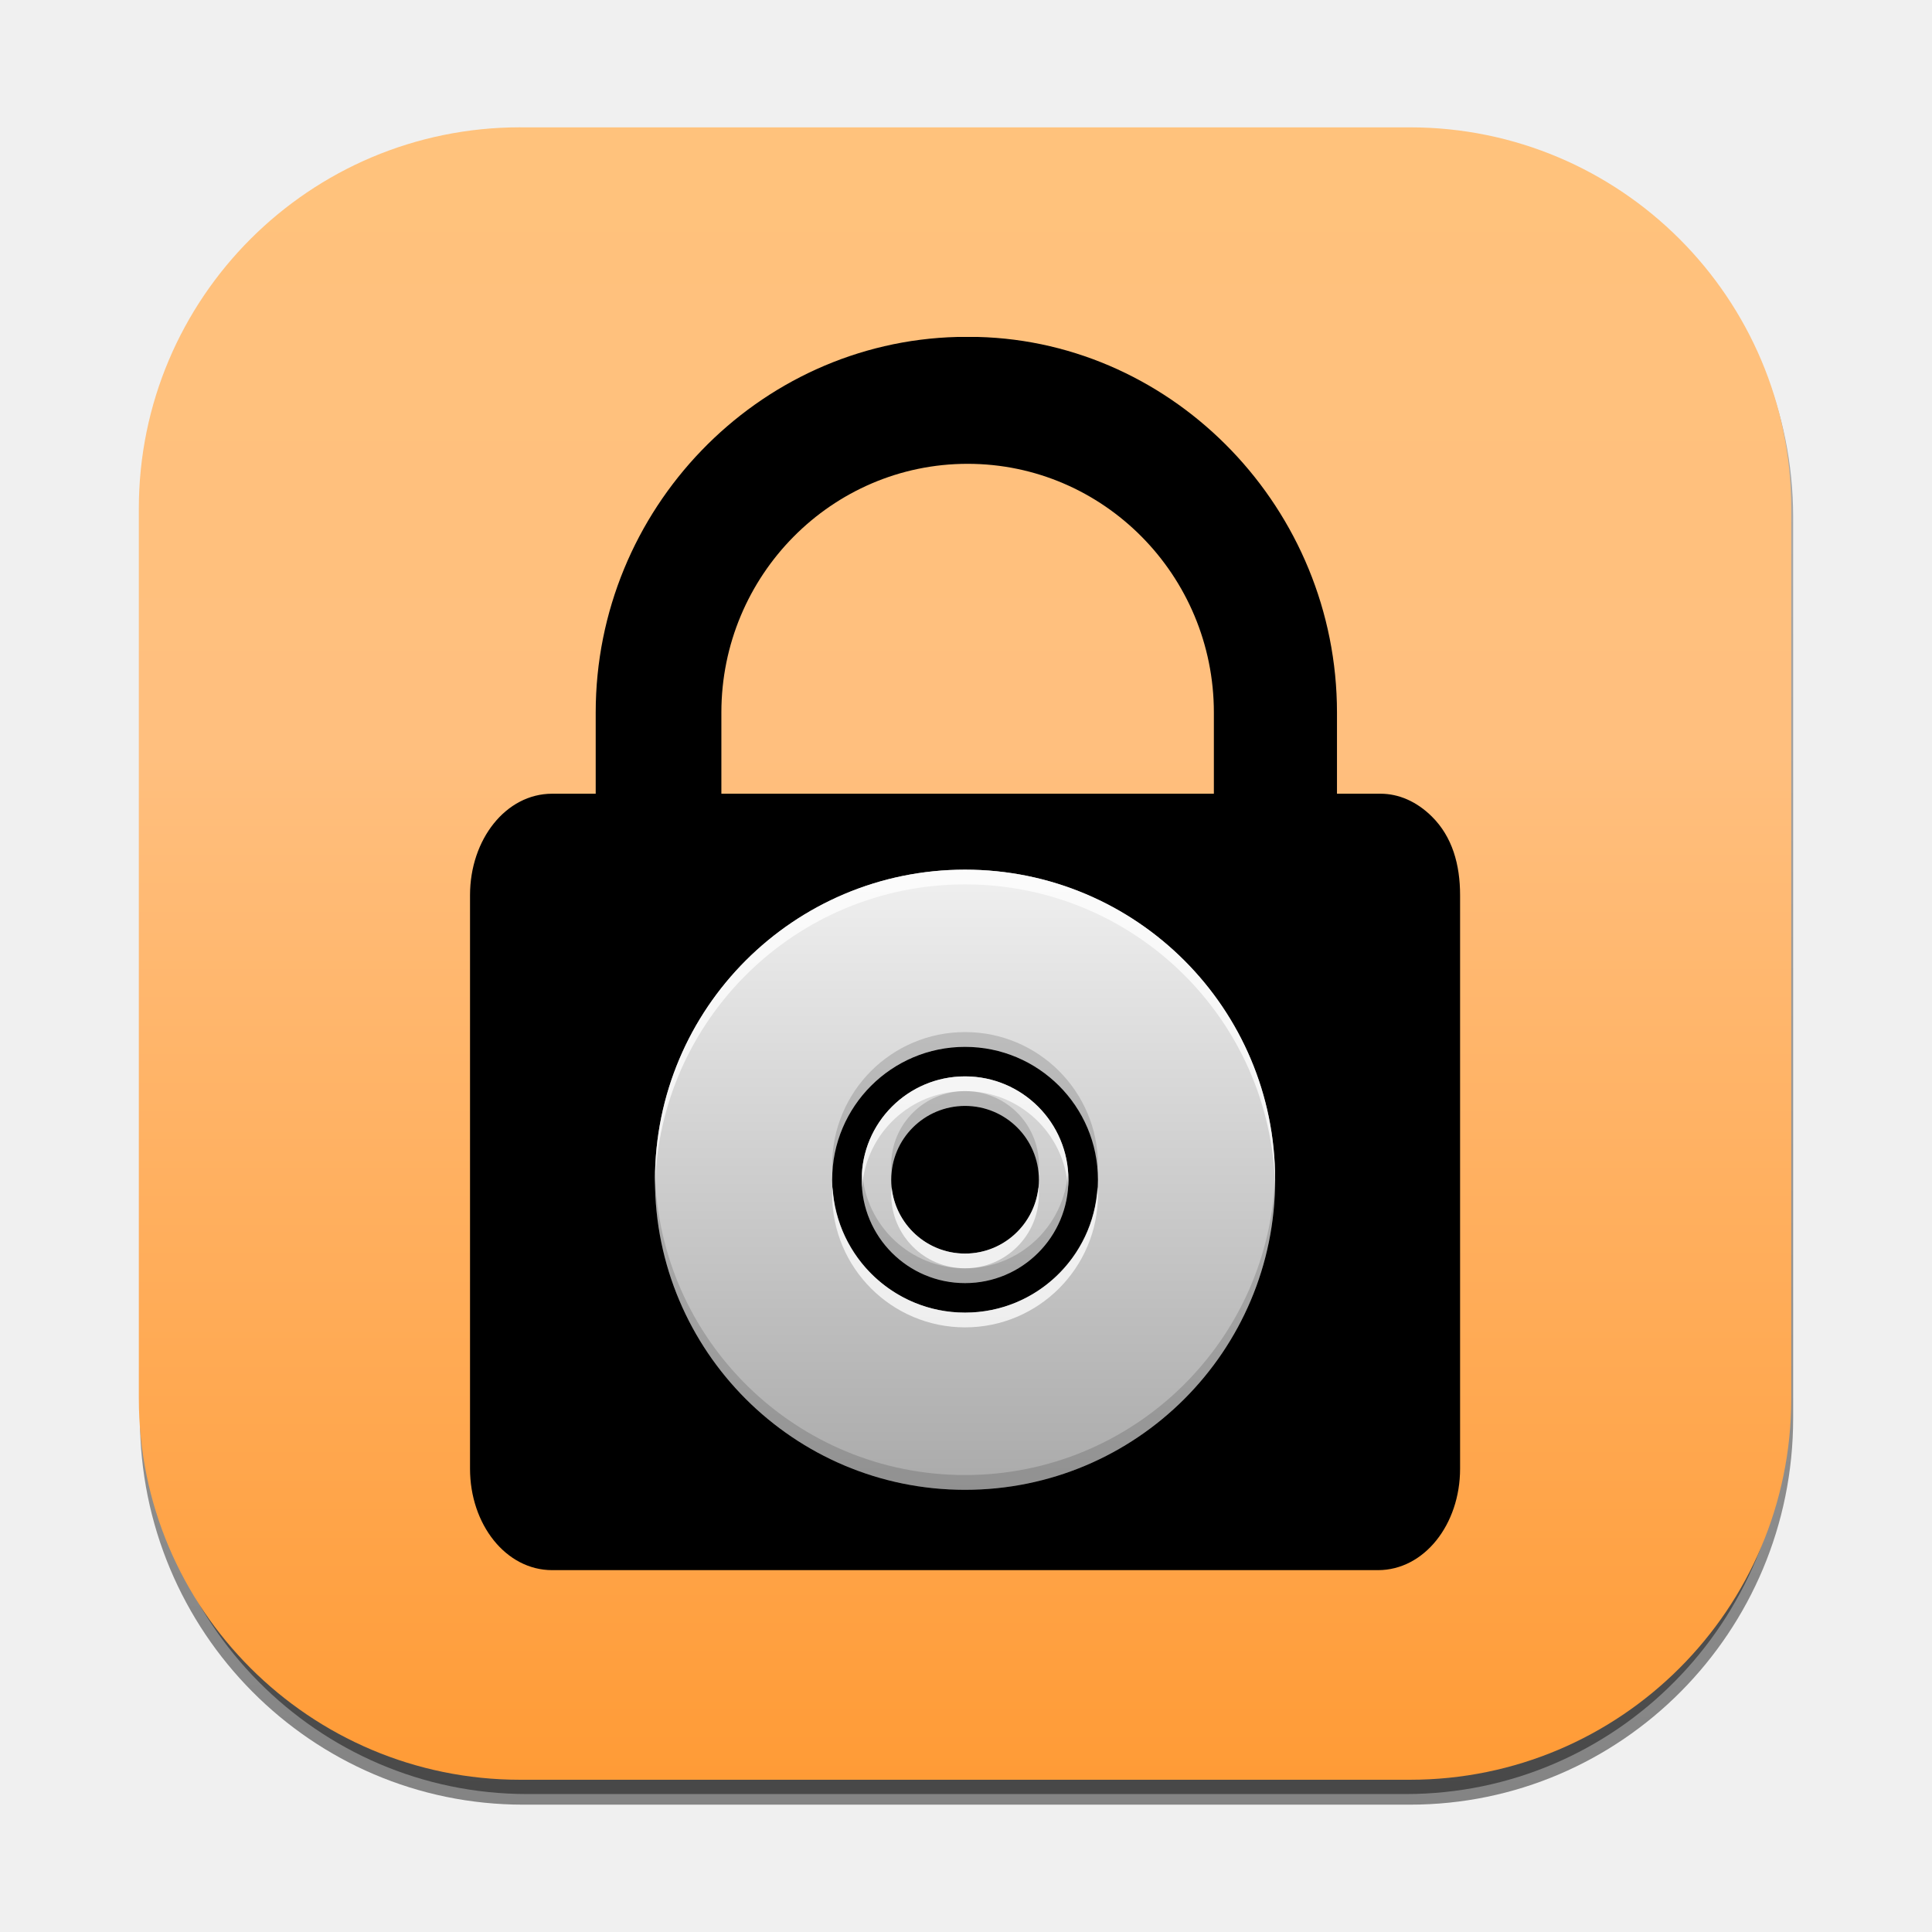
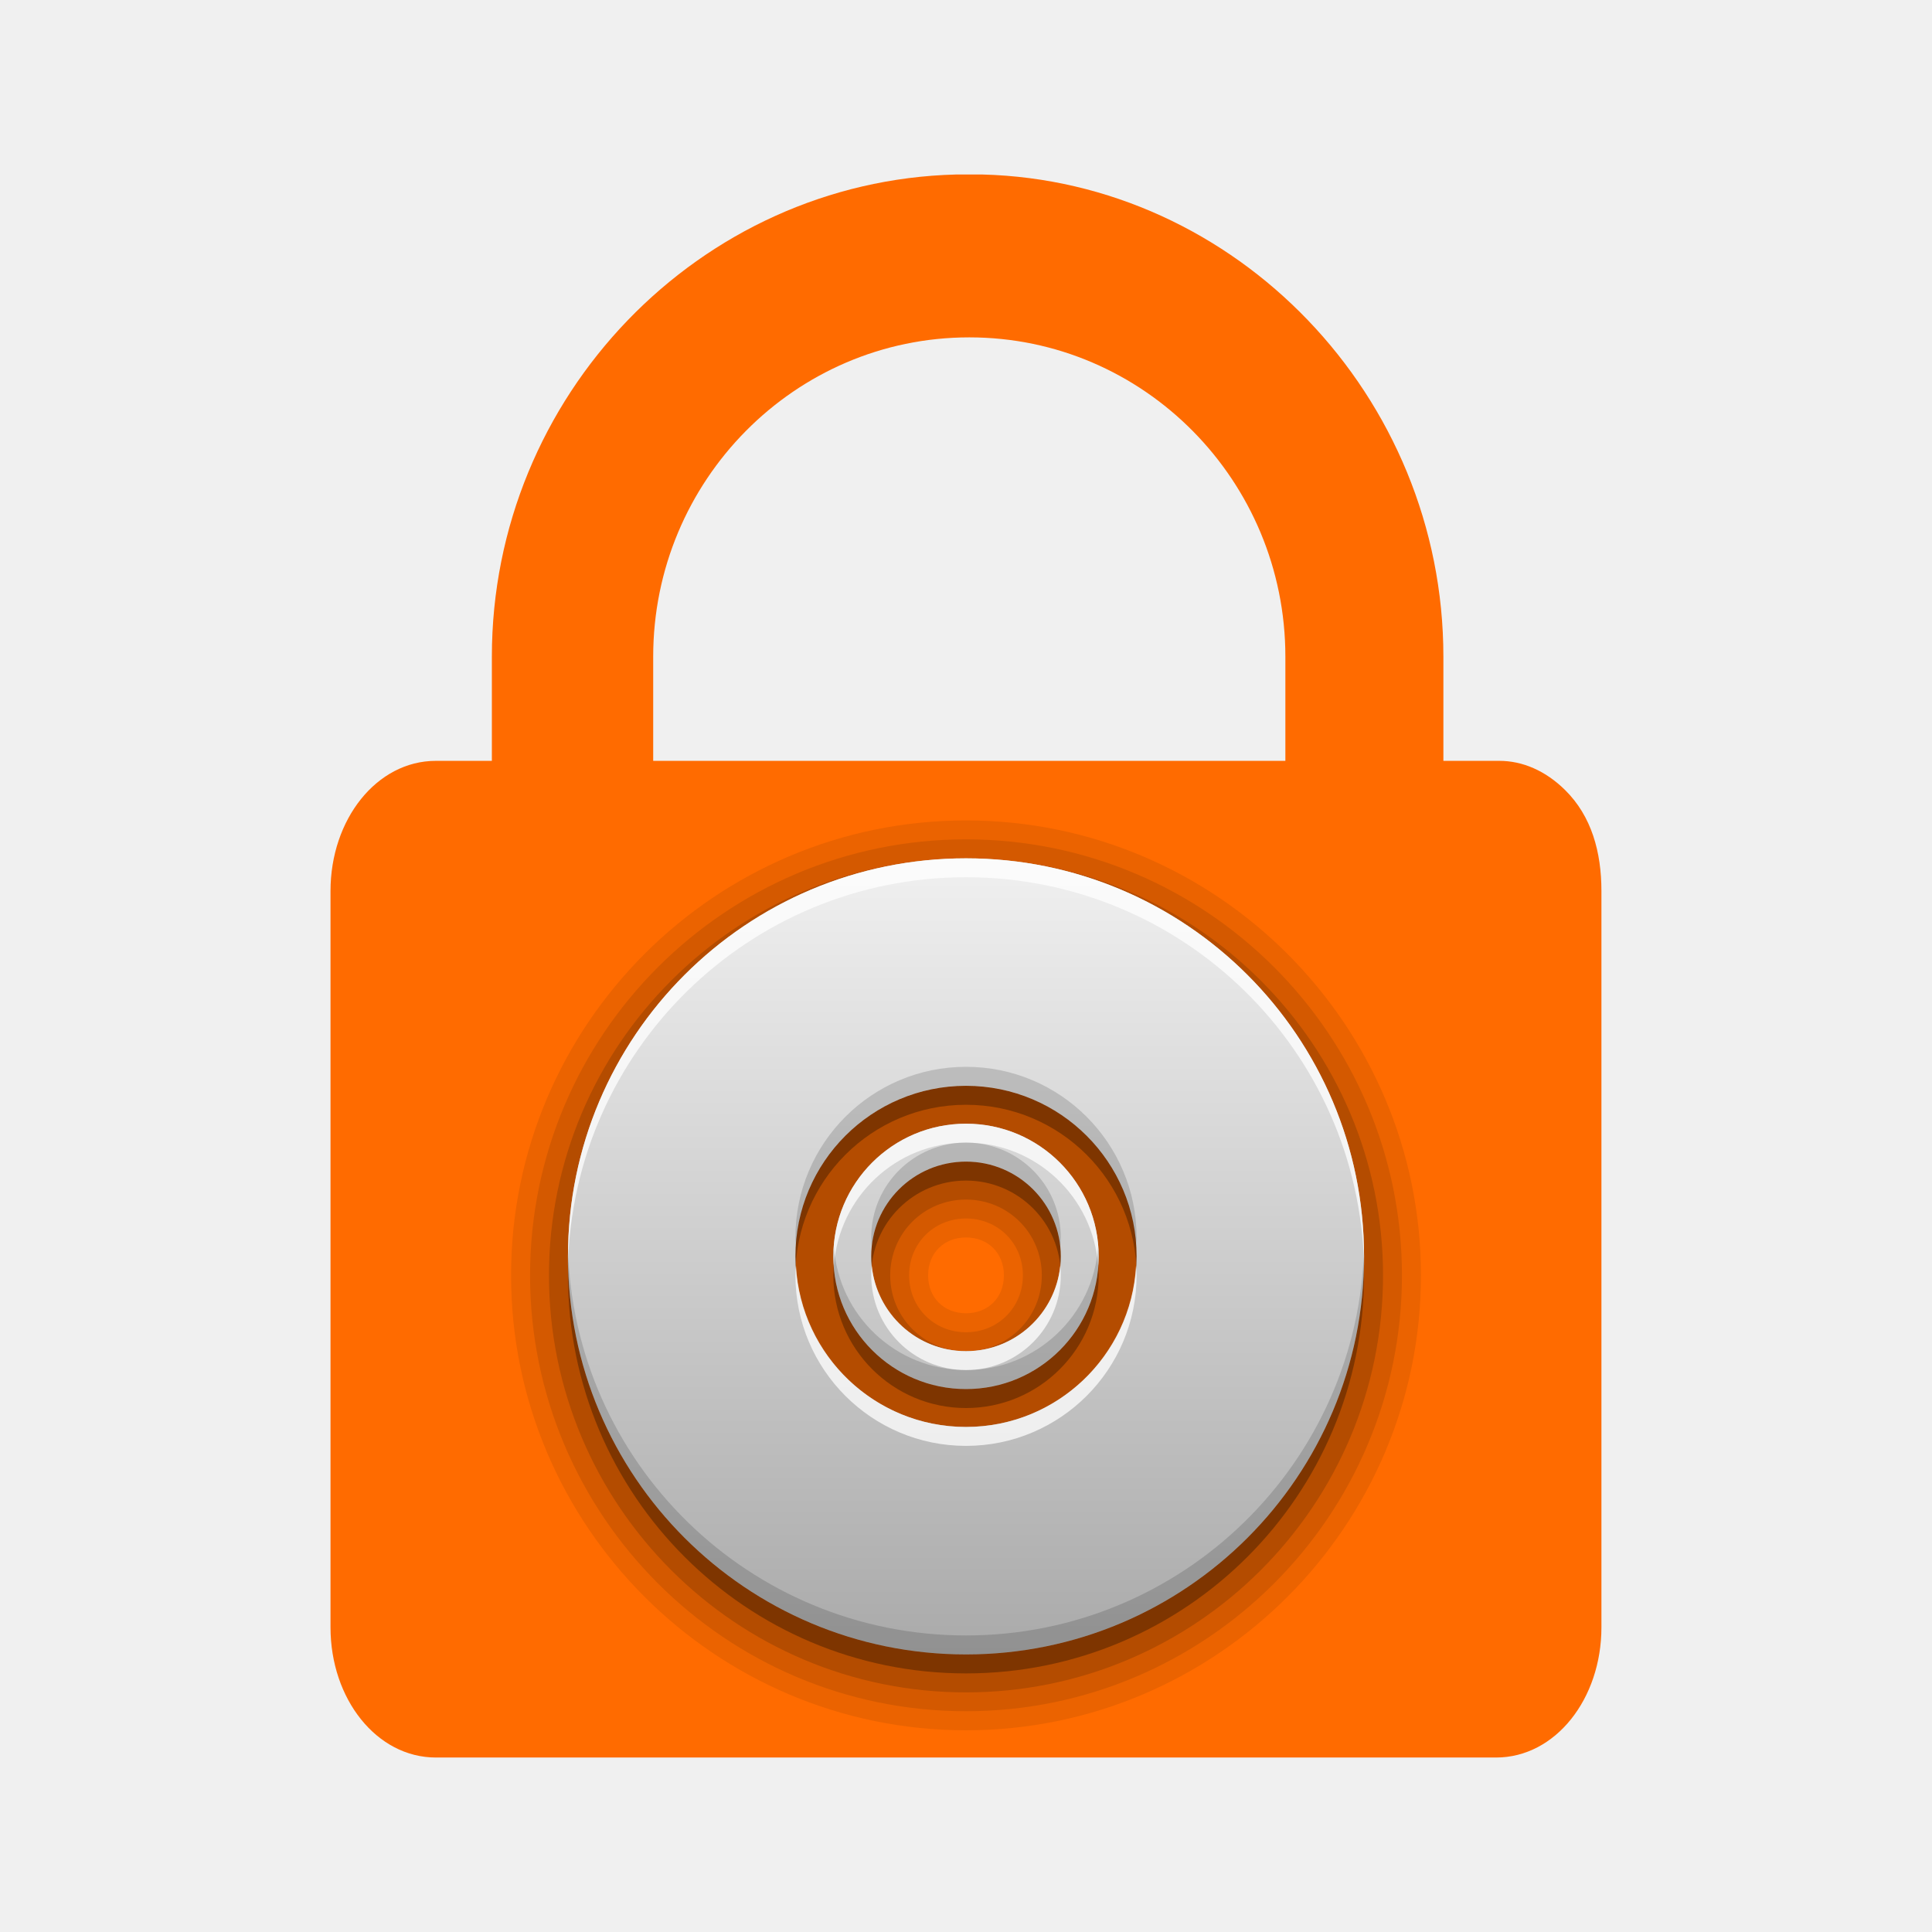
<svg xmlns="http://www.w3.org/2000/svg" xmlns:xlink="http://www.w3.org/1999/xlink" width="256" height="256" viewBox="0 0 67.733 67.733" version="1.1" id="svg7448">
  <defs id="defs7442">
    <linearGradient gradientTransform="matrix(0.1973433,0,0,-0.1982355,166.7702,195.8203)" y2="666.568" x2="-460.233" y1="370.539" x1="-460.233" gradientUnits="userSpaceOnUse" id="rect3438-6-0-6-7-2_60_-80">
      <stop id="stop29185" style="stop-color:#000000" offset="0" />
      <stop id="stop29187" style="stop-color:#000000;stop-opacity:0.588" offset="1" />
    </linearGradient>
    <linearGradient gradientTransform="matrix(0.1956185,0,0,-0.1966296,164.3919,195.0493)" y2="668.217" x2="-452.133" y1="371.534" x1="-452.133" gradientUnits="userSpaceOnUse" id="rect3438-6-0-1-1_60_-262">
      <stop id="stop29191" style="stop-color:#000000" offset="0" />
      <stop id="stop29193" style="stop-color:#000000;stop-opacity:0.588" offset="1" />
    </linearGradient>
    <linearGradient gradientTransform="matrix(0.198176,0,0,-0.198176,-75.83495,48.79984)" y2="-366.809" x2="765.627" y1="-74.489" x1="765.627" gradientUnits="userSpaceOnUse" id="XMLID_140_-06">
      <stop id="stop29198" style="stop-color:#ffc27c;stop-opacity:1" offset="0" />
      <stop id="stop29204" style="stop-color:#ffbf7e;stop-opacity:1" offset="0.38" />
      <stop id="stop29206" style="stop-color:#ff9b36;stop-opacity:1" offset="1" />
    </linearGradient>
    <linearGradient id="linearGradient7404" gradientUnits="userSpaceOnUse" x1="-460.233" y1="370.539" x2="-460.233" y2="666.568" gradientTransform="matrix(0.9954,0,0,-0.9999,607.6064,666.5718)">
      <stop offset="0" style="stop-color:#000000" id="stop7400" />
      <stop offset="1" style="stop-color:#000000;stop-opacity:0.588" id="stop7402" />
    </linearGradient>
    <linearGradient id="linearGradient7411" gradientUnits="userSpaceOnUse" x1="-452.133" y1="371.534" x2="-452.133" y2="668.217" gradientTransform="matrix(0.9867,0,0,-0.9918,595.6101,662.6824)">
      <stop offset="0" style="stop-color:#000000" id="stop7407" />
      <stop offset="1" style="stop-color:#000000;stop-opacity:0.588" id="stop7409" />
    </linearGradient>
    <linearGradient gradientTransform="matrix(0.9996,0,0,-0.9996,-616.0945,-74.9999)" y2="-366.809" x2="765.627" y1="-74.489" x1="765.627" gradientUnits="userSpaceOnUse" id="linearGradient7424">
      <stop id="stop7414" style="stop-color:#006cf9;stop-opacity:1" offset="0" />
      <stop id="stop7416" style="stop-color:#0053c2;stop-opacity:1" offset="0.347" />
      <stop id="stop7418" style="stop-color:#0047a6;stop-opacity:1" offset="0.606" />
      <stop id="stop7420" style="stop-color:#003884;stop-opacity:1" offset="0.841" />
      <stop id="stop7422" style="stop-color:#003580;stop-opacity:1" offset="1" />
    </linearGradient>
    <linearGradient x1="12.274" y1="32.416" x2="35.391" gradientUnits="userSpaceOnUse" y2="14.203" id="linearGradient3435">
      <stop offset="0" style="stop-color:#ffffc8" id="stop3437" />
      <stop offset="1" style="stop-color:#9a91ef;stop-opacity:0" id="stop3439" />
    </linearGradient>
    <linearGradient id="linearGradient4236">
      <stop offset="0" style="stop-color:#ffffff;stop-opacity:.327" id="stop4238" />
      <stop offset="1" style="stop-color:#ffffff;stop-opacity:.604" id="stop4240" />
    </linearGradient>
    <linearGradient x1="48" y1="72" x2="48" y2="24" id="linearGradient3856" xlink:href="#linearGradient4081" gradientUnits="userSpaceOnUse" gradientTransform="matrix(0.2645833,0,0,0.2645833,128.3733,136.7369)" />
    <linearGradient id="linearGradient4081">
      <stop id="stop4083" style="stop-color:#aaaaaa;stop-opacity:1" offset="0" />
      <stop id="stop4085" style="stop-color:#f0f0f0;stop-opacity:1" offset="1" />
    </linearGradient>
    <linearGradient x1="27" y1="48" x2="69" y2="48" id="linearGradient3940" xlink:href="#linearGradient4081" gradientUnits="userSpaceOnUse" gradientTransform="matrix(0,-0.2645833,0.2645833,0,101.915,163.1952)" />
  </defs>
  <g id="layer1" transform="translate(-42.06082,-59.09749)">
-     <path id="rect3438-6-0-6-7-2_30_" enable-background="new    " d="m 60.403,63.683 h 31.087 c 7.421,0 13.436,6.063 13.436,13.542 v 31.599 c 0,7.479 -6.016,13.542 -13.436,13.542 H 60.403 c -7.421,0 -13.436,-6.063 -13.436,-13.542 V 77.225 C 46.966,69.746 52.982,63.683 60.403,63.683 Z" style="opacity:0.45;fill:url(#rect3438-6-0-6-7-2_60_-80);stroke-width:0.198" />
-     <path id="rect3438-6-0-1-1_30_" enable-background="new    " d="m 60.546,63.658 h 30.8 c 7.361,0 13.328,6.027 13.328,13.462 v 31.412 c 0,7.435 -5.967,13.462 -13.328,13.462 H 60.546 c -7.361,0 -13.328,-6.027 -13.328,-13.462 V 77.12 c 1.98e-4,-7.435 5.967,-13.462 13.328,-13.462 z" style="opacity:0.45;fill:url(#rect3438-6-0-1-1_60_-262);stroke-width:0.198" />
-     <path style="fill:url(#XMLID_140_-06);stroke-width:0.198" d="m 60.297,63.562 h 31.194 c 7.383,0 13.369,5.985 13.369,13.369 v 31.193 c 0,7.383 -5.986,13.369 -13.369,13.369 H 60.297 c -7.383,0 -13.369,-5.985 -13.369,-13.369 V 76.93 c 0,-7.383 5.985,-13.369 13.369,-13.369 z" id="XMLID_3584_" />
-     <g id="g4992" transform="translate(1.203202,0.431186)">
-       <path id="path58177-6-3" d="m 74.422,70.479 c -7.014,0.178 -12.68,6.05 -12.68,13.167 v 2.847 h -1.528 c -1.619,0 -2.878,1.6 -2.878,3.557 v 20.106 c 0,1.957 1.259,3.557 2.878,3.557 h 28.955 c 1.619,0 2.877,-1.6 2.877,-3.557 V 90.05 c 0,-1.068 -0.27,-2.045 -0.989,-2.757 -0.54,-0.534 -1.169,-0.8 -1.798,-0.8 h -1.529 v -2.847 c 0,-7.117 -5.665,-12.989 -12.589,-13.167 z m 0.36,4.448 c 4.766,0 8.632,3.915 8.632,8.719 v 2.847 H 66.148 v -2.847 c 0,-4.804 3.867,-8.719 8.633,-8.719 z" style="color:#000000;clip-rule:nonzero;display:inline;overflow:visible;visibility:visible;opacity:1;isolation:auto;mix-blend-mode:normal;color-interpolation:sRGB;color-interpolation-filters:linearRGB;solid-color:#000000;solid-opacity:1;fill:#000000;fill-opacity:1;fill-rule:nonzero;stroke:#ffffff;stroke-width:0.189;stroke-linecap:square;stroke-linejoin:bevel;stroke-miterlimit:4;stroke-dasharray:none;stroke-dashoffset:0;stroke-opacity:0;paint-order:markers stroke fill;color-rendering:auto;image-rendering:auto;shape-rendering:auto;text-rendering:auto;enable-background:accumulate" />
-       <g transform="matrix(1.956633,0,0,1.956633,-149.5685,-194.4372)" id="g4981">
-         <path style="color:#000000;display:inline;overflow:visible;visibility:visible;opacity:0.08;fill:#000000;fill-opacity:1;fill-rule:nonzero;stroke:none;stroke-width:0.265;marker:none;enable-background:accumulate" id="path3981" d="m 114.615,144.41 c -3.498,0 -6.35,2.852 -6.35,6.35 0,3.498 2.852,6.35 6.35,6.35 3.498,0 6.35,-2.852 6.35,-6.35 0,-3.498 -2.852,-6.35 -6.35,-6.35 z m 0,5.821 c 0.31,0 0.529,0.219 0.529,0.529 0,0.31 -0.219,0.529 -0.529,0.529 -0.31,0 -0.529,-0.219 -0.529,-0.529 0,-0.31 0.219,-0.529 0.529,-0.529 z" />
-         <path style="color:#000000;display:inline;overflow:visible;visibility:visible;opacity:0.1;fill:#000000;fill-opacity:1;fill-rule:nonzero;stroke:none;stroke-width:0.265;marker:none;enable-background:accumulate" id="path3977" d="m 114.615,144.674 c -3.355,0 -6.085,2.73 -6.085,6.085 0,3.355 2.73,6.085 6.085,6.085 3.355,0 6.085,-2.73 6.085,-6.085 0,-3.355 -2.73,-6.085 -6.085,-6.085 z m 0,5.292 c 0.447,0 0.794,0.347 0.794,0.794 0,0.447 -0.347,0.794 -0.794,0.794 -0.447,0 -0.794,-0.347 -0.794,-0.794 0,-0.447 0.347,-0.794 0.794,-0.794 z" />
-         <path style="color:#000000;display:inline;overflow:visible;visibility:visible;opacity:0.15;fill:#000000;fill-opacity:1;fill-rule:nonzero;stroke:none;stroke-width:0.265;marker:none;enable-background:accumulate" id="path3973" d="m 114.615,144.939 c -3.211,0 -5.821,2.61 -5.821,5.821 0,3.211 2.61,5.821 5.821,5.821 3.211,0 5.821,-2.61 5.821,-5.821 0,-3.211 -2.61,-5.821 -5.821,-5.821 z m 0,4.763 c 0.588,0 1.058,0.47 1.058,1.058 0,0.588 -0.47,1.058 -1.058,1.058 -0.588,0 -1.058,-0.47 -1.058,-1.058 0,-0.588 0.47,-1.058 1.058,-1.058 z" />
-         <path style="color:#000000;display:inline;overflow:visible;visibility:visible;opacity:0.3;fill:#000000;fill-opacity:1;fill-rule:nonzero;stroke:none;stroke-width:0.265;marker:none;enable-background:accumulate" id="path3967" d="m 109.059,150.76 c 0,3.069 2.488,5.556 5.556,5.556 3.069,0 5.556,-2.488 5.556,-5.556 0,-3.069 -2.488,-5.556 -5.556,-5.556 -3.069,0 -5.556,2.488 -5.556,5.556 z m 3.175,0 c 0,-1.315 1.066,-2.381 2.381,-2.381 1.315,0 2.381,1.066 2.381,2.381 0,1.315 -1.066,2.381 -2.381,2.381 -1.315,0 -2.381,-1.066 -2.381,-2.381 z m 0.529,0 c 0,1.023 0.829,1.852 1.852,1.852 1.023,0 1.852,-0.829 1.852,-1.852 0,-1.023 -0.829,-1.852 -1.852,-1.852 -1.023,0 -1.852,0.829 -1.852,1.852 z m 0.529,0 c 0,-0.731 0.592,-1.323 1.323,-1.323 0.731,0 1.323,0.592 1.323,1.323 0,0.731 -0.592,1.323 -1.323,1.323 -0.731,0 -1.323,-0.592 -1.323,-1.323 z" />
-         <path style="color:#000000;display:inline;overflow:visible;visibility:visible;fill:url(#linearGradient3940);fill-opacity:1;fill-rule:nonzero;stroke:none;stroke-width:0.265;marker:none;enable-background:accumulate" id="path3915" d="m 109.059,150.495 c 0,3.069 2.488,5.556 5.556,5.556 3.069,0 5.556,-2.488 5.556,-5.556 0,-3.069 -2.488,-5.556 -5.556,-5.556 -3.069,0 -5.556,2.488 -5.556,5.556 z m 3.175,0 c 0,-1.315 1.066,-2.381 2.381,-2.381 1.315,0 2.381,1.066 2.381,2.381 0,1.315 -1.066,2.381 -2.381,2.381 -1.315,0 -2.381,-1.066 -2.381,-2.381 z m 0.529,0 c 0,1.023 0.829,1.852 1.852,1.852 1.023,0 1.852,-0.829 1.852,-1.852 0,-1.023 -0.829,-1.852 -1.852,-1.852 -1.023,0 -1.852,0.829 -1.852,1.852 z m 0.529,0 c 0,-0.731 0.592,-1.323 1.323,-1.323 0.731,0 1.323,0.592 1.323,1.323 0,0.731 -0.592,1.323 -1.323,1.323 -0.731,0 -1.323,-0.592 -1.323,-1.323 z" />
-         <path style="color:#000000;display:inline;overflow:visible;visibility:visible;opacity:0.75;fill:#ffffff;fill-opacity:1;fill-rule:nonzero;stroke:none;stroke-width:0.265;marker:none;enable-background:accumulate" id="path3949" d="m 114.615,144.939 c -3.069,0 -5.556,2.488 -5.556,5.556 0,0.044 -0.001,0.089 0,0.132 0.07,-3.008 2.531,-5.424 5.556,-5.424 3.025,0 5.487,2.416 5.556,5.424 0.001,-0.043 0,-0.088 0,-0.132 0,-3.069 -2.488,-5.556 -5.556,-5.556 z m 0,3.704 c -1.023,0 -1.852,0.829 -1.852,1.852 0,0.044 0.005,0.089 0.008,0.132 0.068,-0.961 0.865,-1.72 1.844,-1.72 0.978,0 1.776,0.759 1.844,1.72 0.003,-0.044 0.008,-0.088 0.008,-0.132 0,-1.023 -0.829,-1.852 -1.852,-1.852 z m -2.373,1.984 c -0.003,0.045 -0.008,0.087 -0.008,0.132 0,1.315 1.066,2.381 2.381,2.381 1.315,0 2.381,-1.066 2.381,-2.381 0,-0.045 -0.006,-0.087 -0.008,-0.132 -0.07,1.252 -1.103,2.249 -2.373,2.249 -1.27,0 -2.303,-0.997 -2.373,-2.249 z m 1.058,0 c -0.005,0.044 -0.008,0.087 -0.008,0.132 0,0.731 0.592,1.323 1.323,1.323 0.731,0 1.323,-0.592 1.323,-1.323 0,-0.046 -0.004,-0.088 -0.008,-0.132 -0.068,0.667 -0.63,1.191 -1.315,1.191 -0.685,0 -1.247,-0.524 -1.315,-1.191 z" />
-         <path style="color:#000000;display:inline;overflow:visible;visibility:visible;opacity:0.15;fill:#000000;fill-opacity:1;fill-rule:nonzero;stroke:none;stroke-width:0.265;marker:none;enable-background:accumulate" id="path3958" d="m 114.615,147.849 c -1.315,0 -2.381,1.066 -2.381,2.381 0,0.045 0.006,0.087 0.008,0.132 0.07,-1.252 1.103,-2.249 2.373,-2.249 1.27,0 2.303,0.997 2.373,2.249 0.003,-0.045 0.008,-0.087 0.008,-0.132 0,-1.315 -1.066,-2.381 -2.381,-2.381 z m 0,1.058 c -0.731,0 -1.323,0.592 -1.323,1.323 0,0.046 0.004,0.088 0.008,0.132 0.068,-0.667 0.63,-1.191 1.315,-1.191 0.685,0 1.247,0.524 1.315,1.191 0.005,-0.044 0.008,-0.087 0.008,-0.132 0,-0.731 -0.592,-1.323 -1.323,-1.323 z m -5.556,1.455 c -0.001,0.044 0,0.088 0,0.132 0,3.069 2.488,5.556 5.556,5.556 3.069,0 5.556,-2.488 5.556,-5.556 0,-0.044 0.001,-0.089 0,-0.132 -0.07,3.008 -2.531,5.424 -5.556,5.424 -3.025,0 -5.487,-2.416 -5.556,-5.424 z m 3.712,0 c -0.003,0.044 -0.008,0.088 -0.008,0.132 0,1.023 0.829,1.852 1.852,1.852 1.023,0 1.852,-0.829 1.852,-1.852 0,-0.044 -0.005,-0.089 -0.008,-0.132 -0.068,0.961 -0.865,1.72 -1.844,1.72 -0.978,0 -1.776,-0.759 -1.844,-1.72 z" />
+     <g id="g872">
+       <g transform="translate(1.203202,0.431186)" id="g4992">
+         <g id="g883" transform="matrix(1.076925,0,0,1.076925,-5.748151,-2.1586)">
+           <path id="path58177-6-3" d="m 74.403,62.161 c -8.361,0.212 -15.114,7.212 -15.114,15.695 v 3.393 h -1.822 c -1.929,0 -3.431,1.907 -3.431,4.24 v 23.966 c 0,2.333 1.501,4.24 3.431,4.24 h 34.514 c 1.929,0 3.429,-1.907 3.429,-4.24 V 85.489 c 0,-1.272 -0.322,-2.438 -1.179,-3.286 -0.643,-0.636 -1.393,-0.954 -2.143,-0.954 h -1.823 v -3.393 c 0,-8.483 -6.752,-15.483 -15.006,-15.695 z m 0.429,5.302 c 5.681,0 10.289,4.667 10.289,10.393 v 3.393 H 64.541 v -3.393 c 0,-5.726 4.609,-10.393 10.29,-10.393 z" style="color:#000000;clip-rule:nonzero;display:inline;overflow:visible;visibility:visible;opacity:1;isolation:auto;mix-blend-mode:normal;color-interpolation:sRGB;color-interpolation-filters:linearRGB;solid-color:#000000;solid-opacity:1;fill:#ff6b00;fill-opacity:1;fill-rule:nonzero;stroke:#ffffff;stroke-width:0.225;stroke-linecap:square;stroke-linejoin:bevel;stroke-miterlimit:4;stroke-dasharray:none;stroke-dashoffset:0;stroke-opacity:0;paint-order:markers stroke fill;color-rendering:auto;image-rendering:auto;shape-rendering:auto;text-rendering:auto;enable-background:accumulate" />
+           <g transform="matrix(2.33228,0,0,2.33228,-192.5899,-253.6159)" id="g4981">
+             <path style="color:#000000;display:inline;overflow:visible;visibility:visible;opacity:0.08;fill:#000000;fill-opacity:1;fill-rule:nonzero;stroke:none;stroke-width:0.265;marker:none;enable-background:accumulate" id="path3981" d="m 114.615,144.41 c -3.498,0 -6.35,2.852 -6.35,6.35 0,3.498 2.852,6.35 6.35,6.35 3.498,0 6.35,-2.852 6.35,-6.35 0,-3.498 -2.852,-6.35 -6.35,-6.35 z m 0,5.821 c 0.31,0 0.529,0.219 0.529,0.529 0,0.31 -0.219,0.529 -0.529,0.529 -0.31,0 -0.529,-0.219 -0.529,-0.529 0,-0.31 0.219,-0.529 0.529,-0.529 z" />
+             <path style="color:#000000;display:inline;overflow:visible;visibility:visible;opacity:0.1;fill:#000000;fill-opacity:1;fill-rule:nonzero;stroke:none;stroke-width:0.265;marker:none;enable-background:accumulate" id="path3977" d="m 114.615,144.674 c -3.355,0 -6.085,2.73 -6.085,6.085 0,3.355 2.73,6.085 6.085,6.085 3.355,0 6.085,-2.73 6.085,-6.085 0,-3.355 -2.73,-6.085 -6.085,-6.085 z m 0,5.292 c 0.447,0 0.794,0.347 0.794,0.794 0,0.447 -0.347,0.794 -0.794,0.794 -0.447,0 -0.794,-0.347 -0.794,-0.794 0,-0.447 0.347,-0.794 0.794,-0.794 z" />
+             <path style="color:#000000;display:inline;overflow:visible;visibility:visible;opacity:0.15;fill:#000000;fill-opacity:1;fill-rule:nonzero;stroke:none;stroke-width:0.265;marker:none;enable-background:accumulate" id="path3973" d="m 114.615,144.939 c -3.211,0 -5.821,2.61 -5.821,5.821 0,3.211 2.61,5.821 5.821,5.821 3.211,0 5.821,-2.61 5.821,-5.821 0,-3.211 -2.61,-5.821 -5.821,-5.821 z m 0,4.763 c 0.588,0 1.058,0.47 1.058,1.058 0,0.588 -0.47,1.058 -1.058,1.058 -0.588,0 -1.058,-0.47 -1.058,-1.058 0,-0.588 0.47,-1.058 1.058,-1.058 z" />
+             <path style="color:#000000;display:inline;overflow:visible;visibility:visible;opacity:0.3;fill:#000000;fill-opacity:1;fill-rule:nonzero;stroke:none;stroke-width:0.265;marker:none;enable-background:accumulate" id="path3967" d="m 109.059,150.76 c 0,3.069 2.488,5.556 5.556,5.556 3.069,0 5.556,-2.488 5.556,-5.556 0,-3.069 -2.488,-5.556 -5.556,-5.556 -3.069,0 -5.556,2.488 -5.556,5.556 z m 3.175,0 c 0,-1.315 1.066,-2.381 2.381,-2.381 1.315,0 2.381,1.066 2.381,2.381 0,1.315 -1.066,2.381 -2.381,2.381 -1.315,0 -2.381,-1.066 -2.381,-2.381 z m 0.529,0 c 0,1.023 0.829,1.852 1.852,1.852 1.023,0 1.852,-0.829 1.852,-1.852 0,-1.023 -0.829,-1.852 -1.852,-1.852 -1.023,0 -1.852,0.829 -1.852,1.852 z m 0.529,0 c 0,-0.731 0.592,-1.323 1.323,-1.323 0.731,0 1.323,0.592 1.323,1.323 0,0.731 -0.592,1.323 -1.323,1.323 -0.731,0 -1.323,-0.592 -1.323,-1.323 z" />
+             <path style="color:#000000;display:inline;overflow:visible;visibility:visible;fill:url(#linearGradient3940);fill-opacity:1;fill-rule:nonzero;stroke:none;stroke-width:0.265;marker:none;enable-background:accumulate" id="path3915" d="m 109.059,150.495 c 0,3.069 2.488,5.556 5.556,5.556 3.069,0 5.556,-2.488 5.556,-5.556 0,-3.069 -2.488,-5.556 -5.556,-5.556 -3.069,0 -5.556,2.488 -5.556,5.556 z m 3.175,0 c 0,-1.315 1.066,-2.381 2.381,-2.381 1.315,0 2.381,1.066 2.381,2.381 0,1.315 -1.066,2.381 -2.381,2.381 -1.315,0 -2.381,-1.066 -2.381,-2.381 z m 0.529,0 c 0,1.023 0.829,1.852 1.852,1.852 1.023,0 1.852,-0.829 1.852,-1.852 0,-1.023 -0.829,-1.852 -1.852,-1.852 -1.023,0 -1.852,0.829 -1.852,1.852 z m 0.529,0 c 0,-0.731 0.592,-1.323 1.323,-1.323 0.731,0 1.323,0.592 1.323,1.323 0,0.731 -0.592,1.323 -1.323,1.323 -0.731,0 -1.323,-0.592 -1.323,-1.323 z" />
+             <path style="color:#000000;display:inline;overflow:visible;visibility:visible;opacity:0.75;fill:#ffffff;fill-opacity:1;fill-rule:nonzero;stroke:none;stroke-width:0.265;marker:none;enable-background:accumulate" id="path3949" d="m 114.615,144.939 c -3.069,0 -5.556,2.488 -5.556,5.556 0,0.044 -0.001,0.089 0,0.132 0.07,-3.008 2.531,-5.424 5.556,-5.424 3.025,0 5.487,2.416 5.556,5.424 0.001,-0.043 0,-0.088 0,-0.132 0,-3.069 -2.488,-5.556 -5.556,-5.556 z m 0,3.704 c -1.023,0 -1.852,0.829 -1.852,1.852 0,0.044 0.005,0.089 0.008,0.132 0.068,-0.961 0.865,-1.72 1.844,-1.72 0.978,0 1.776,0.759 1.844,1.72 0.003,-0.044 0.008,-0.088 0.008,-0.132 0,-1.023 -0.829,-1.852 -1.852,-1.852 z m -2.373,1.984 c -0.003,0.045 -0.008,0.087 -0.008,0.132 0,1.315 1.066,2.381 2.381,2.381 1.315,0 2.381,-1.066 2.381,-2.381 0,-0.045 -0.006,-0.087 -0.008,-0.132 -0.07,1.252 -1.103,2.249 -2.373,2.249 -1.27,0 -2.303,-0.997 -2.373,-2.249 z m 1.058,0 c -0.005,0.044 -0.008,0.087 -0.008,0.132 0,0.731 0.592,1.323 1.323,1.323 0.731,0 1.323,-0.592 1.323,-1.323 0,-0.046 -0.004,-0.088 -0.008,-0.132 -0.068,0.667 -0.63,1.191 -1.315,1.191 -0.685,0 -1.247,-0.524 -1.315,-1.191 z" />
+             <path style="color:#000000;display:inline;overflow:visible;visibility:visible;opacity:0.15;fill:#000000;fill-opacity:1;fill-rule:nonzero;stroke:none;stroke-width:0.265;marker:none;enable-background:accumulate" id="path3958" d="m 114.615,147.849 c -1.315,0 -2.381,1.066 -2.381,2.381 0,0.045 0.006,0.087 0.008,0.132 0.07,-1.252 1.103,-2.249 2.373,-2.249 1.27,0 2.303,0.997 2.373,2.249 0.003,-0.045 0.008,-0.087 0.008,-0.132 0,-1.315 -1.066,-2.381 -2.381,-2.381 z m 0,1.058 c -0.731,0 -1.323,0.592 -1.323,1.323 0,0.046 0.004,0.088 0.008,0.132 0.068,-0.667 0.63,-1.191 1.315,-1.191 0.685,0 1.247,0.524 1.315,1.191 0.005,-0.044 0.008,-0.087 0.008,-0.132 0,-0.731 -0.592,-1.323 -1.323,-1.323 z m -5.556,1.455 c -0.001,0.044 0,0.088 0,0.132 0,3.069 2.488,5.556 5.556,5.556 3.069,0 5.556,-2.488 5.556,-5.556 0,-0.044 0.001,-0.089 0,-0.132 -0.07,3.008 -2.531,5.424 -5.556,5.424 -3.025,0 -5.487,-2.416 -5.556,-5.424 z m 3.712,0 c -0.003,0.044 -0.008,0.088 -0.008,0.132 0,1.023 0.829,1.852 1.852,1.852 1.023,0 1.852,-0.829 1.852,-1.852 0,-0.044 -0.005,-0.089 -0.008,-0.132 -0.068,0.961 -0.865,1.72 -1.844,1.72 -0.978,0 -1.776,-0.759 -1.844,-1.72 z" />
+           </g>
+         </g>
      </g>
    </g>
  </g>
</svg>
